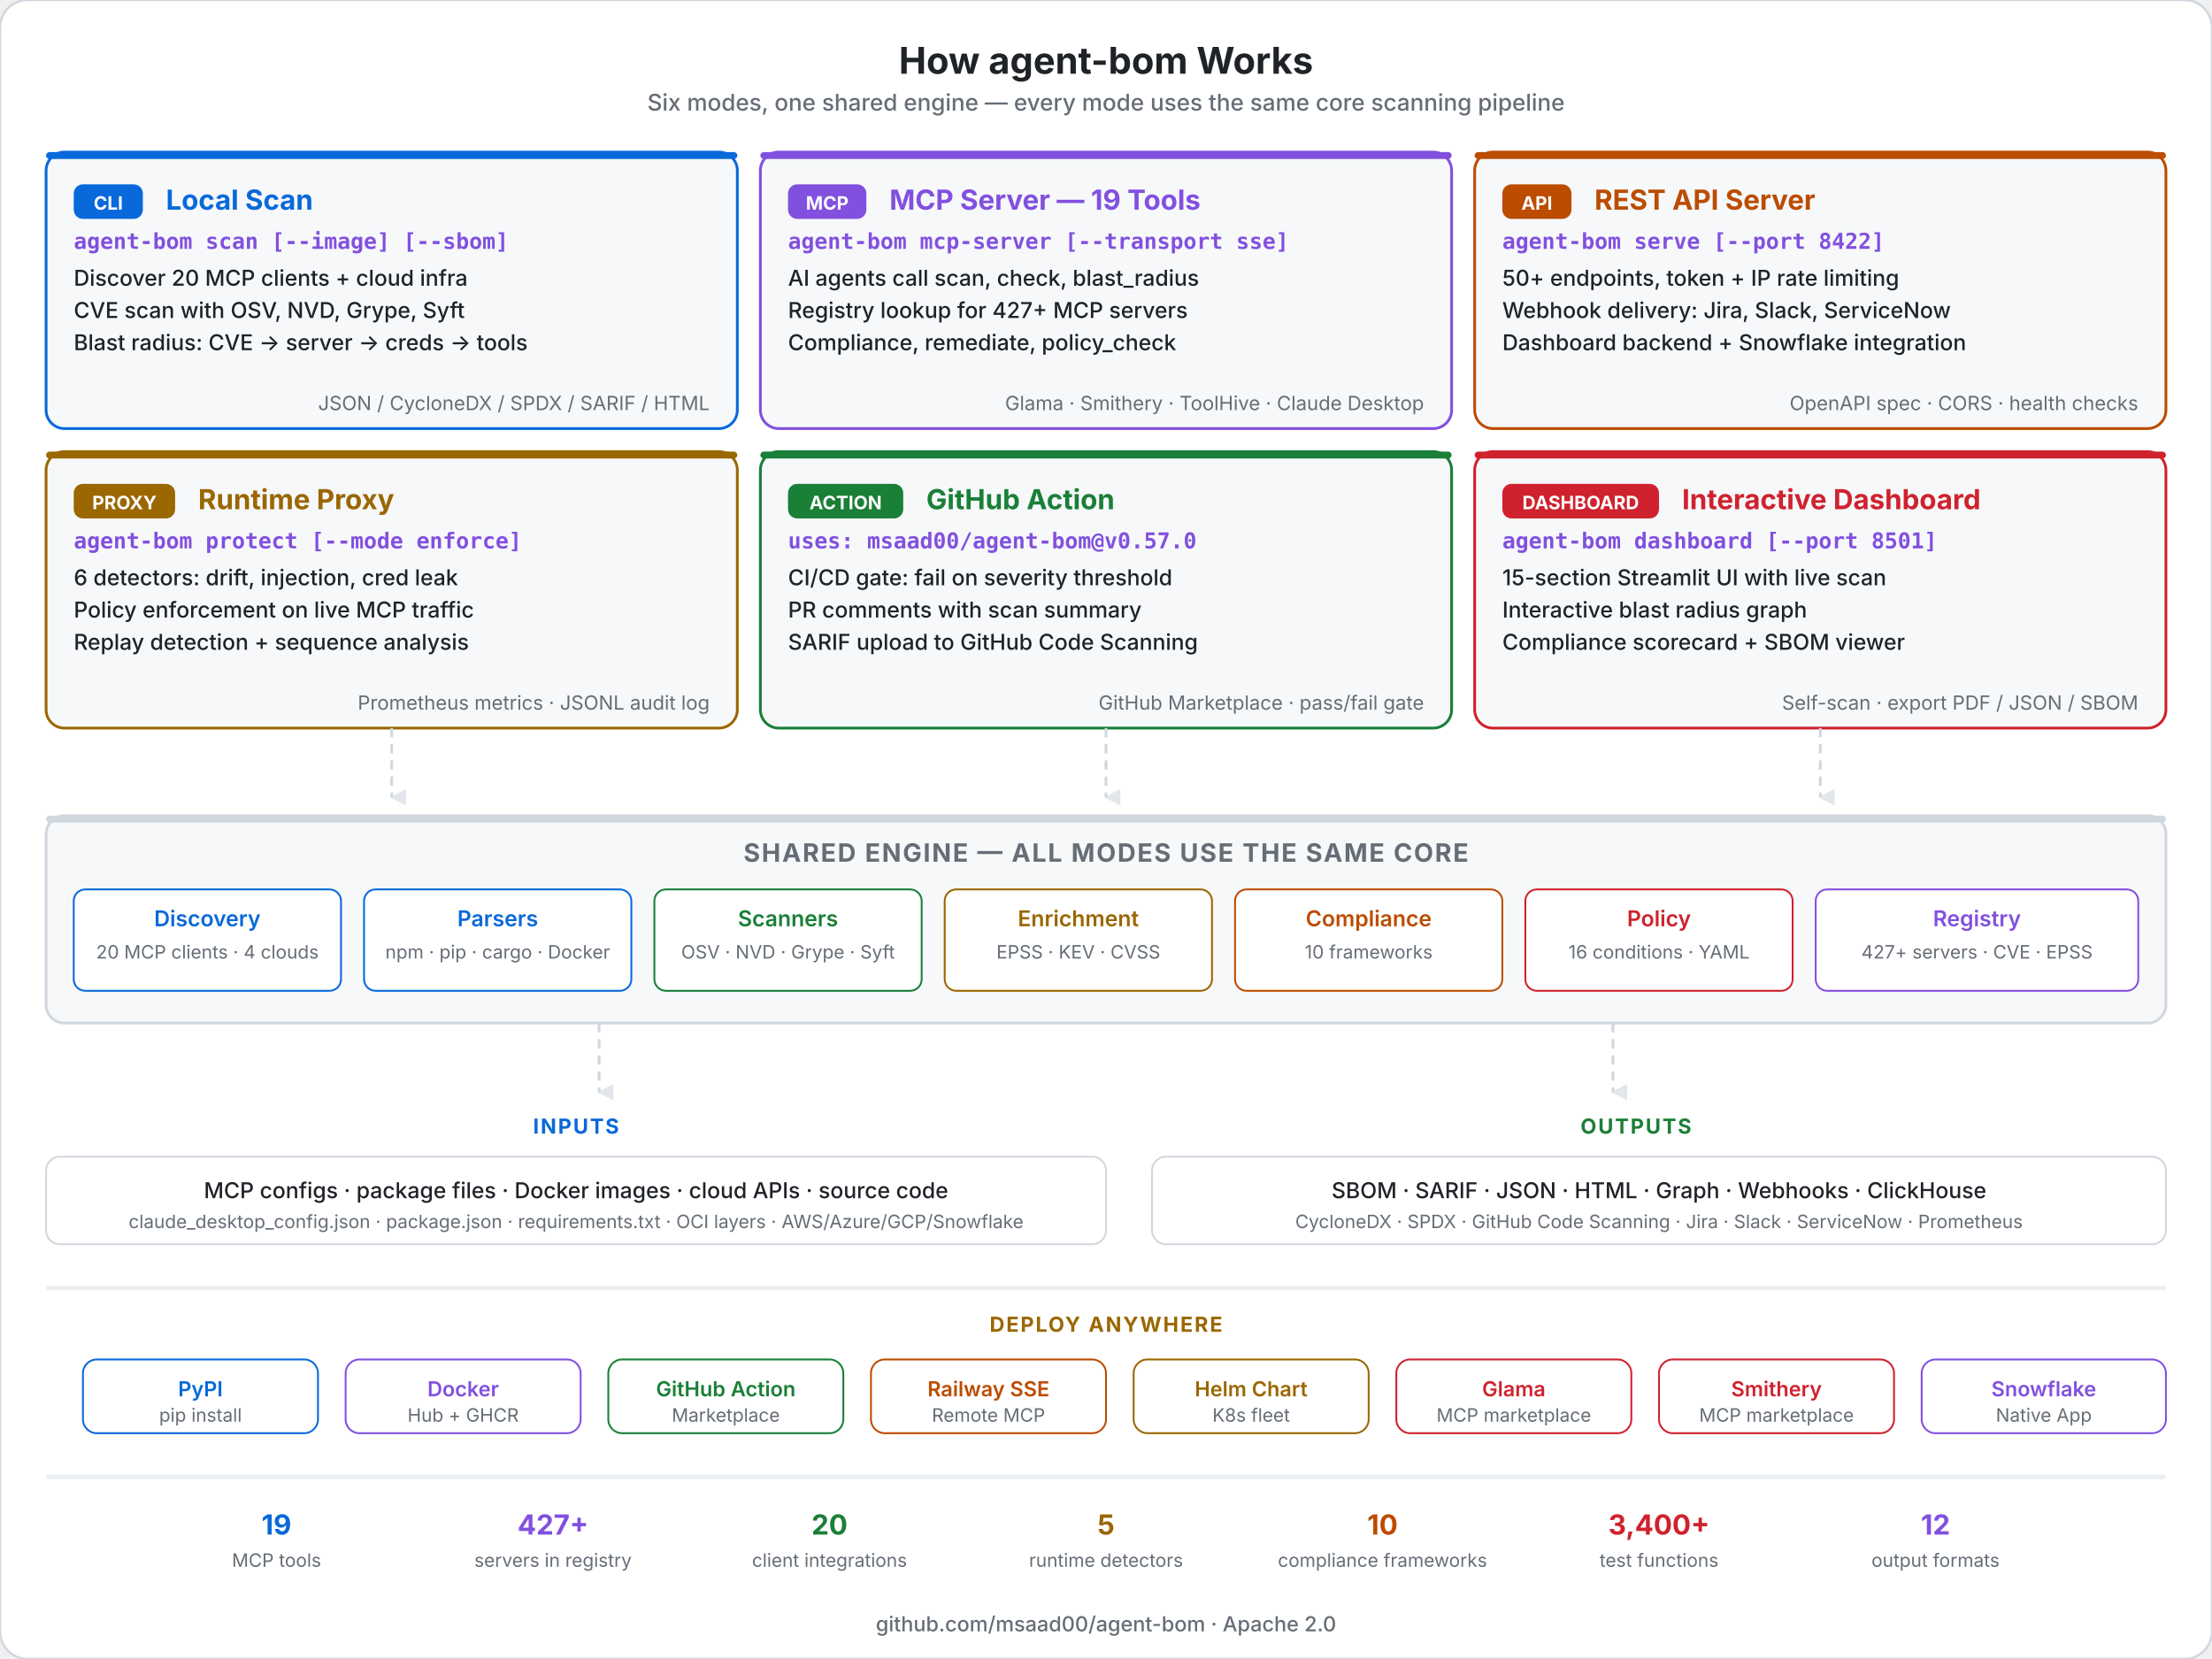
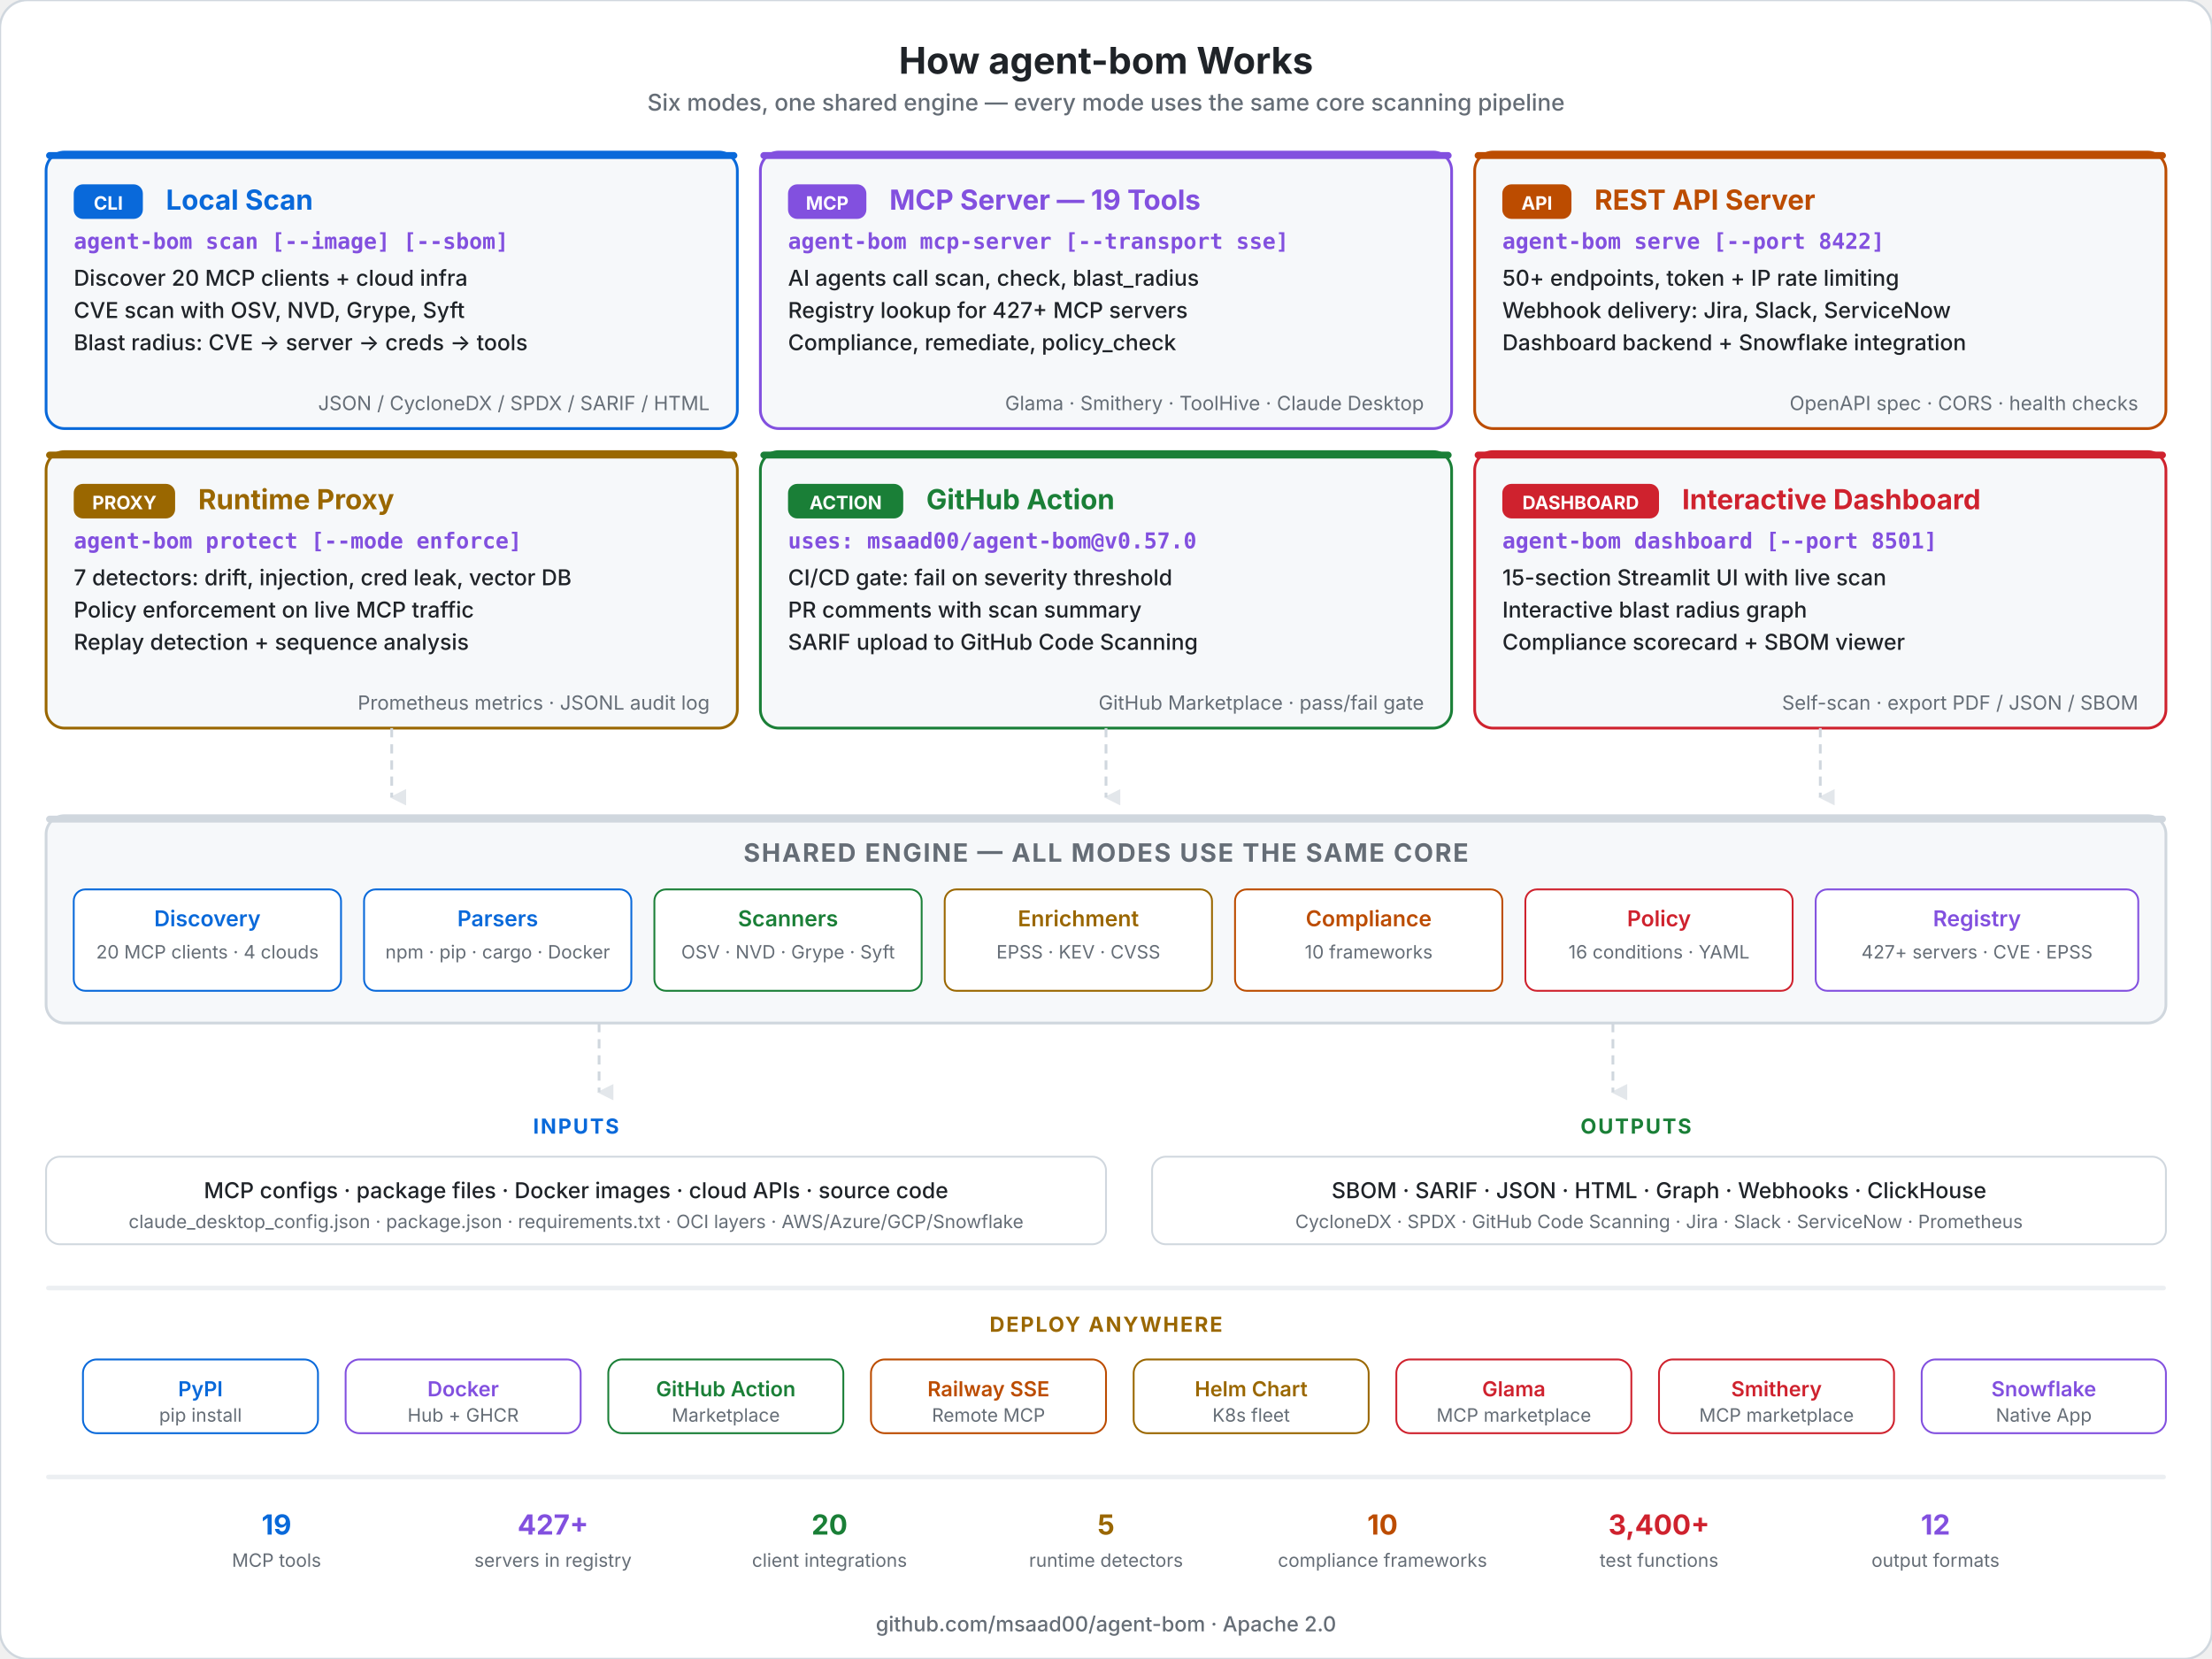
<svg xmlns="http://www.w3.org/2000/svg" viewBox="0 0 960 720" fill="none">
  <style>
    .title { font: 700 16px system-ui, -apple-system, sans-serif; fill: #1f2328; }
    .subtitle { font: 500 10px system-ui, -apple-system, sans-serif; fill: #656d76; }
    .mode-title { font: 700 12px system-ui, -apple-system, sans-serif; }
    .mode-cmd { font: 600 9.5px 'SF Mono', 'Fira Code', monospace; fill: #8250df; }
    .mode-feat { font: 500 9.5px system-ui, -apple-system, sans-serif; fill: #1f2328; }
    .mode-detail { font: 400 8.5px system-ui, -apple-system, sans-serif; fill: #656d76; }
    .badge { font: 700 8px system-ui, -apple-system, sans-serif; fill: #ffffff; }
    .engine-title { font: 700 11px system-ui, -apple-system, sans-serif; letter-spacing: 0.06em; fill: #656d76; }
    .engine-mod { font: 600 9.5px system-ui, -apple-system, sans-serif; }
    .engine-detail { font: 400 8px system-ui, -apple-system, sans-serif; fill: #656d76; }
    .section-label { font: 700 9px system-ui, -apple-system, sans-serif; letter-spacing: 0.08em; }
    .footer { font: 500 9px system-ui, -apple-system, sans-serif; fill: #656d76; }
    .deploy-label { font: 600 9px system-ui, -apple-system, sans-serif; }
    .deploy-detail { font: 400 8px system-ui, -apple-system, sans-serif; fill: #656d76; }
  </style>
  <defs>
    <marker id="arr-down" viewBox="0 0 8 8" refX="4" refY="7" markerWidth="6" markerHeight="6" orient="auto">
      <polygon points="0 0, 8 0, 4 8" fill="#d0d7de" opacity="0.6" />
    </marker>
  </defs>
  <rect width="960" height="720" rx="12" fill="#ffffff" stroke="#d0d7de" stroke-width="1" />
  <text x="480" y="32" text-anchor="middle" class="title">How agent-bom Works</text>
  <text x="480" y="48" text-anchor="middle" class="subtitle">Six modes, one shared engine — every mode uses the same core scanning pipeline</text>
  <rect x="20" y="66" width="300" height="120" rx="8" fill="#f6f8fa" stroke="#0969da" stroke-width="1.2" />
  <rect x="20" y="66" width="300" height="3" rx="1.5" fill="#0969da" />
  <rect x="32" y="80" width="30" height="15" rx="4" fill="#0969da" />
  <text x="47" y="91" text-anchor="middle" class="badge">CLI</text>
  <text x="72" y="91" class="mode-title" fill="#0969da">Local Scan</text>
  <text x="32" y="108" class="mode-cmd">agent-bom scan [--image] [--sbom]</text>
  <text x="32" y="124" class="mode-feat">Discover 20 MCP clients + cloud infra</text>
  <text x="32" y="138" class="mode-feat">CVE scan with OSV, NVD, Grype, Syft</text>
  <text x="32" y="152" class="mode-feat">Blast radius: CVE → server → creds → tools</text>
  <text x="308" y="178" text-anchor="end" class="mode-detail">JSON / CycloneDX / SPDX / SARIF / HTML</text>
  <rect x="330" y="66" width="300" height="120" rx="8" fill="#f6f8fa" stroke="#8250df" stroke-width="1.2" />
  <rect x="330" y="66" width="300" height="3" rx="1.5" fill="#8250df" />
  <rect x="342" y="80" width="34" height="15" rx="4" fill="#8250df" />
  <text x="359" y="91" text-anchor="middle" class="badge">MCP</text>
  <text x="386" y="91" class="mode-title" fill="#8250df">MCP Server — 19 Tools</text>
  <text x="342" y="108" class="mode-cmd">agent-bom mcp-server [--transport sse]</text>
  <text x="342" y="124" class="mode-feat">AI agents call scan, check, blast_radius</text>
  <text x="342" y="138" class="mode-feat">Registry lookup for 427+ MCP servers</text>
  <text x="342" y="152" class="mode-feat">Compliance, remediate, policy_check</text>
  <text x="618" y="178" text-anchor="end" class="mode-detail">Glama · Smithery · ToolHive · Claude Desktop</text>
  <rect x="640" y="66" width="300" height="120" rx="8" fill="#f6f8fa" stroke="#bc4c00" stroke-width="1.2" />
  <rect x="640" y="66" width="300" height="3" rx="1.5" fill="#bc4c00" />
  <rect x="652" y="80" width="30" height="15" rx="4" fill="#bc4c00" />
  <text x="667" y="91" text-anchor="middle" class="badge">API</text>
  <text x="692" y="91" class="mode-title" fill="#bc4c00">REST API Server</text>
  <text x="652" y="108" class="mode-cmd">agent-bom serve [--port 8422]</text>
  <text x="652" y="124" class="mode-feat">50+ endpoints, token + IP rate limiting</text>
  <text x="652" y="138" class="mode-feat">Webhook delivery: Jira, Slack, ServiceNow</text>
  <text x="652" y="152" class="mode-feat">Dashboard backend + Snowflake integration</text>
  <text x="928" y="178" text-anchor="end" class="mode-detail">OpenAPI spec · CORS · health checks</text>
  <rect x="20" y="196" width="300" height="120" rx="8" fill="#f6f8fa" stroke="#9a6700" stroke-width="1.2" />
  <rect x="20" y="196" width="300" height="3" rx="1.5" fill="#9a6700" />
  <rect x="32" y="210" width="44" height="15" rx="4" fill="#9a6700" />
  <text x="54" y="221" text-anchor="middle" class="badge">PROXY</text>
  <text x="86" y="221" class="mode-title" fill="#9a6700">Runtime Proxy</text>
  <text x="32" y="238" class="mode-cmd">agent-bom protect [--mode enforce]</text>
-   <text x="32" y="254" class="mode-feat">6 detectors: drift, injection, cred leak</text>
+   <text x="32" y="254" class="mode-feat">7 detectors: drift, injection, cred leak, vector DB</text>
  <text x="32" y="268" class="mode-feat">Policy enforcement on live MCP traffic</text>
  <text x="32" y="282" class="mode-feat">Replay detection + sequence analysis</text>
  <text x="308" y="308" text-anchor="end" class="mode-detail">Prometheus metrics · JSONL audit log</text>
  <rect x="330" y="196" width="300" height="120" rx="8" fill="#f6f8fa" stroke="#1a7f37" stroke-width="1.2" />
  <rect x="330" y="196" width="300" height="3" rx="1.5" fill="#1a7f37" />
  <rect x="342" y="210" width="50" height="15" rx="4" fill="#1a7f37" />
  <text x="367" y="221" text-anchor="middle" class="badge">ACTION</text>
  <text x="402" y="221" class="mode-title" fill="#1a7f37">GitHub Action</text>
  <text x="342" y="238" class="mode-cmd">uses: msaad00/agent-bom@v0.57.0</text>
  <text x="342" y="254" class="mode-feat">CI/CD gate: fail on severity threshold</text>
  <text x="342" y="268" class="mode-feat">PR comments with scan summary</text>
  <text x="342" y="282" class="mode-feat">SARIF upload to GitHub Code Scanning</text>
  <text x="618" y="308" text-anchor="end" class="mode-detail">GitHub Marketplace · pass/fail gate</text>
  <rect x="640" y="196" width="300" height="120" rx="8" fill="#f6f8fa" stroke="#cf222e" stroke-width="1.2" />
  <rect x="640" y="196" width="300" height="3" rx="1.5" fill="#cf222e" />
  <rect x="652" y="210" width="68" height="15" rx="4" fill="#cf222e" />
  <text x="686" y="221" text-anchor="middle" class="badge">DASHBOARD</text>
  <text x="730" y="221" class="mode-title" fill="#cf222e">Interactive Dashboard</text>
  <text x="652" y="238" class="mode-cmd">agent-bom dashboard [--port 8501]</text>
  <text x="652" y="254" class="mode-feat">15-section Streamlit UI with live scan</text>
  <text x="652" y="268" class="mode-feat">Interactive blast radius graph</text>
  <text x="652" y="282" class="mode-feat">Compliance scorecard + SBOM viewer</text>
  <text x="928" y="308" text-anchor="end" class="mode-detail">Self-scan · export PDF / JSON / SBOM</text>
  <line x1="170" y1="316" x2="170" y2="346" stroke="#d0d7de" stroke-width="1.2" stroke-dasharray="4,3" marker-end="url(#arr-down)" />
  <line x1="480" y1="316" x2="480" y2="346" stroke="#d0d7de" stroke-width="1.2" stroke-dasharray="4,3" marker-end="url(#arr-down)" />
  <line x1="790" y1="316" x2="790" y2="346" stroke="#d0d7de" stroke-width="1.2" stroke-dasharray="4,3" marker-end="url(#arr-down)" />
  <rect x="20" y="354" width="920" height="90" rx="8" fill="#f6f8fa" stroke="#d0d7de" stroke-width="1.2" />
  <rect x="20" y="354" width="920" height="3" rx="1.5" fill="#d0d7de" />
  <text x="480" y="374" text-anchor="middle" class="engine-title">SHARED ENGINE — ALL MODES USE THE SAME CORE</text>
  <rect x="32" y="386" width="116" height="44" rx="5" fill="#ffffff" stroke="#0969da" stroke-width="0.8" />
  <text x="90" y="402" text-anchor="middle" class="engine-mod" fill="#0969da">Discovery</text>
  <text x="90" y="416" text-anchor="middle" class="engine-detail">20 MCP clients · 4 clouds</text>
  <rect x="158" y="386" width="116" height="44" rx="5" fill="#ffffff" stroke="#0969da" stroke-width="0.8" />
  <text x="216" y="402" text-anchor="middle" class="engine-mod" fill="#0969da">Parsers</text>
  <text x="216" y="416" text-anchor="middle" class="engine-detail">npm · pip · cargo · Docker</text>
  <rect x="284" y="386" width="116" height="44" rx="5" fill="#ffffff" stroke="#1a7f37" stroke-width="0.8" />
  <text x="342" y="402" text-anchor="middle" class="engine-mod" fill="#1a7f37">Scanners</text>
  <text x="342" y="416" text-anchor="middle" class="engine-detail">OSV · NVD · Grype · Syft</text>
  <rect x="410" y="386" width="116" height="44" rx="5" fill="#ffffff" stroke="#9a6700" stroke-width="0.8" />
  <text x="468" y="402" text-anchor="middle" class="engine-mod" fill="#9a6700">Enrichment</text>
  <text x="468" y="416" text-anchor="middle" class="engine-detail">EPSS · KEV · CVSS</text>
  <rect x="536" y="386" width="116" height="44" rx="5" fill="#ffffff" stroke="#bc4c00" stroke-width="0.8" />
  <text x="594" y="402" text-anchor="middle" class="engine-mod" fill="#bc4c00">Compliance</text>
  <text x="594" y="416" text-anchor="middle" class="engine-detail">10 frameworks</text>
  <rect x="662" y="386" width="116" height="44" rx="5" fill="#ffffff" stroke="#cf222e" stroke-width="0.8" />
  <text x="720" y="402" text-anchor="middle" class="engine-mod" fill="#cf222e">Policy</text>
  <text x="720" y="416" text-anchor="middle" class="engine-detail">16 conditions · YAML</text>
  <rect x="788" y="386" width="140" height="44" rx="5" fill="#ffffff" stroke="#8250df" stroke-width="0.8" />
  <text x="858" y="402" text-anchor="middle" class="engine-mod" fill="#8250df">Registry</text>
  <text x="858" y="416" text-anchor="middle" class="engine-detail">427+ servers · CVE · EPSS</text>
  <line x1="260" y1="444" x2="260" y2="474" stroke="#d0d7de" stroke-width="1.2" stroke-dasharray="4,3" marker-end="url(#arr-down)" />
  <line x1="700" y1="444" x2="700" y2="474" stroke="#d0d7de" stroke-width="1.2" stroke-dasharray="4,3" marker-end="url(#arr-down)" />
  <text x="250" y="492" text-anchor="middle" class="section-label" fill="#0969da">INPUTS</text>
  <rect x="20" y="502" width="460" height="38" rx="6" fill="#ffffff" stroke="#d0d7de" stroke-width="0.8" />
  <text x="250" y="520" text-anchor="middle" class="mode-feat">MCP configs · package files · Docker images · cloud APIs · source code</text>
  <text x="250" y="533" text-anchor="middle" class="engine-detail">claude_desktop_config.json · package.json · requirements.txt · OCI layers · AWS/Azure/GCP/Snowflake</text>
  <text x="710" y="492" text-anchor="middle" class="section-label" fill="#1a7f37">OUTPUTS</text>
  <rect x="500" y="502" width="440" height="38" rx="6" fill="#ffffff" stroke="#d0d7de" stroke-width="0.8" />
  <text x="720" y="520" text-anchor="middle" class="mode-feat">SBOM · SARIF · JSON · HTML · Graph · Webhooks · ClickHouse</text>
  <text x="720" y="533" text-anchor="middle" class="engine-detail">CycloneDX · SPDX · GitHub Code Scanning · Jira · Slack · ServiceNow · Prometheus</text>
  <rect x="20" y="558" width="920" height="2" rx="1" fill="#d0d7de" opacity="0.4" />
  <text x="480" y="578" text-anchor="middle" class="section-label" fill="#9a6700">DEPLOY ANYWHERE</text>
  <rect x="36" y="590" width="102" height="32" rx="6" fill="#ffffff" stroke="#0969da" stroke-width="0.8" />
  <text x="87" y="606" text-anchor="middle" class="deploy-label" fill="#0969da">PyPI</text>
  <text x="87" y="617" text-anchor="middle" class="deploy-detail">pip install</text>
  <rect x="150" y="590" width="102" height="32" rx="6" fill="#ffffff" stroke="#8250df" stroke-width="0.8" />
  <text x="201" y="606" text-anchor="middle" class="deploy-label" fill="#8250df">Docker</text>
  <text x="201" y="617" text-anchor="middle" class="deploy-detail">Hub + GHCR</text>
  <rect x="264" y="590" width="102" height="32" rx="6" fill="#ffffff" stroke="#1a7f37" stroke-width="0.8" />
  <text x="315" y="606" text-anchor="middle" class="deploy-label" fill="#1a7f37">GitHub Action</text>
  <text x="315" y="617" text-anchor="middle" class="deploy-detail">Marketplace</text>
  <rect x="378" y="590" width="102" height="32" rx="6" fill="#ffffff" stroke="#bc4c00" stroke-width="0.8" />
  <text x="429" y="606" text-anchor="middle" class="deploy-label" fill="#bc4c00">Railway SSE</text>
  <text x="429" y="617" text-anchor="middle" class="deploy-detail">Remote MCP</text>
  <rect x="492" y="590" width="102" height="32" rx="6" fill="#ffffff" stroke="#9a6700" stroke-width="0.8" />
  <text x="543" y="606" text-anchor="middle" class="deploy-label" fill="#9a6700">Helm Chart</text>
  <text x="543" y="617" text-anchor="middle" class="deploy-detail">K8s fleet</text>
  <rect x="606" y="590" width="102" height="32" rx="6" fill="#ffffff" stroke="#cf222e" stroke-width="0.8" />
  <text x="657" y="606" text-anchor="middle" class="deploy-label" fill="#cf222e">Glama</text>
  <text x="657" y="617" text-anchor="middle" class="deploy-detail">MCP marketplace</text>
  <rect x="720" y="590" width="102" height="32" rx="6" fill="#ffffff" stroke="#cf222e" stroke-width="0.8" />
  <text x="771" y="606" text-anchor="middle" class="deploy-label" fill="#cf222e">Smithery</text>
  <text x="771" y="617" text-anchor="middle" class="deploy-detail">MCP marketplace</text>
  <rect x="834" y="590" width="106" height="32" rx="6" fill="#ffffff" stroke="#8250df" stroke-width="0.8" />
  <text x="887" y="606" text-anchor="middle" class="deploy-label" fill="#8250df">Snowflake</text>
  <text x="887" y="617" text-anchor="middle" class="deploy-detail">Native App</text>
  <rect x="20" y="640" width="920" height="2" rx="1" fill="#d0d7de" opacity="0.4" />
  <text x="120" y="666" text-anchor="middle" class="mode-title" fill="#0969da">19</text>
  <text x="120" y="680" text-anchor="middle" class="engine-detail">MCP tools</text>
  <text x="240" y="666" text-anchor="middle" class="mode-title" fill="#8250df">427+</text>
  <text x="240" y="680" text-anchor="middle" class="engine-detail">servers in registry</text>
  <text x="360" y="666" text-anchor="middle" class="mode-title" fill="#1a7f37">20</text>
  <text x="360" y="680" text-anchor="middle" class="engine-detail">client integrations</text>
  <text x="480" y="666" text-anchor="middle" class="mode-title" fill="#9a6700">5</text>
  <text x="480" y="680" text-anchor="middle" class="engine-detail">runtime detectors</text>
  <text x="600" y="666" text-anchor="middle" class="mode-title" fill="#bc4c00">10</text>
  <text x="600" y="680" text-anchor="middle" class="engine-detail">compliance frameworks</text>
  <text x="720" y="666" text-anchor="middle" class="mode-title" fill="#cf222e">3,400+</text>
  <text x="720" y="680" text-anchor="middle" class="engine-detail">test functions</text>
  <text x="840" y="666" text-anchor="middle" class="mode-title" fill="#8250df">12</text>
  <text x="840" y="680" text-anchor="middle" class="engine-detail">output formats</text>
  <text x="480" y="708" text-anchor="middle" class="footer">github.com/msaad00/agent-bom · Apache 2.0</text>
</svg>
